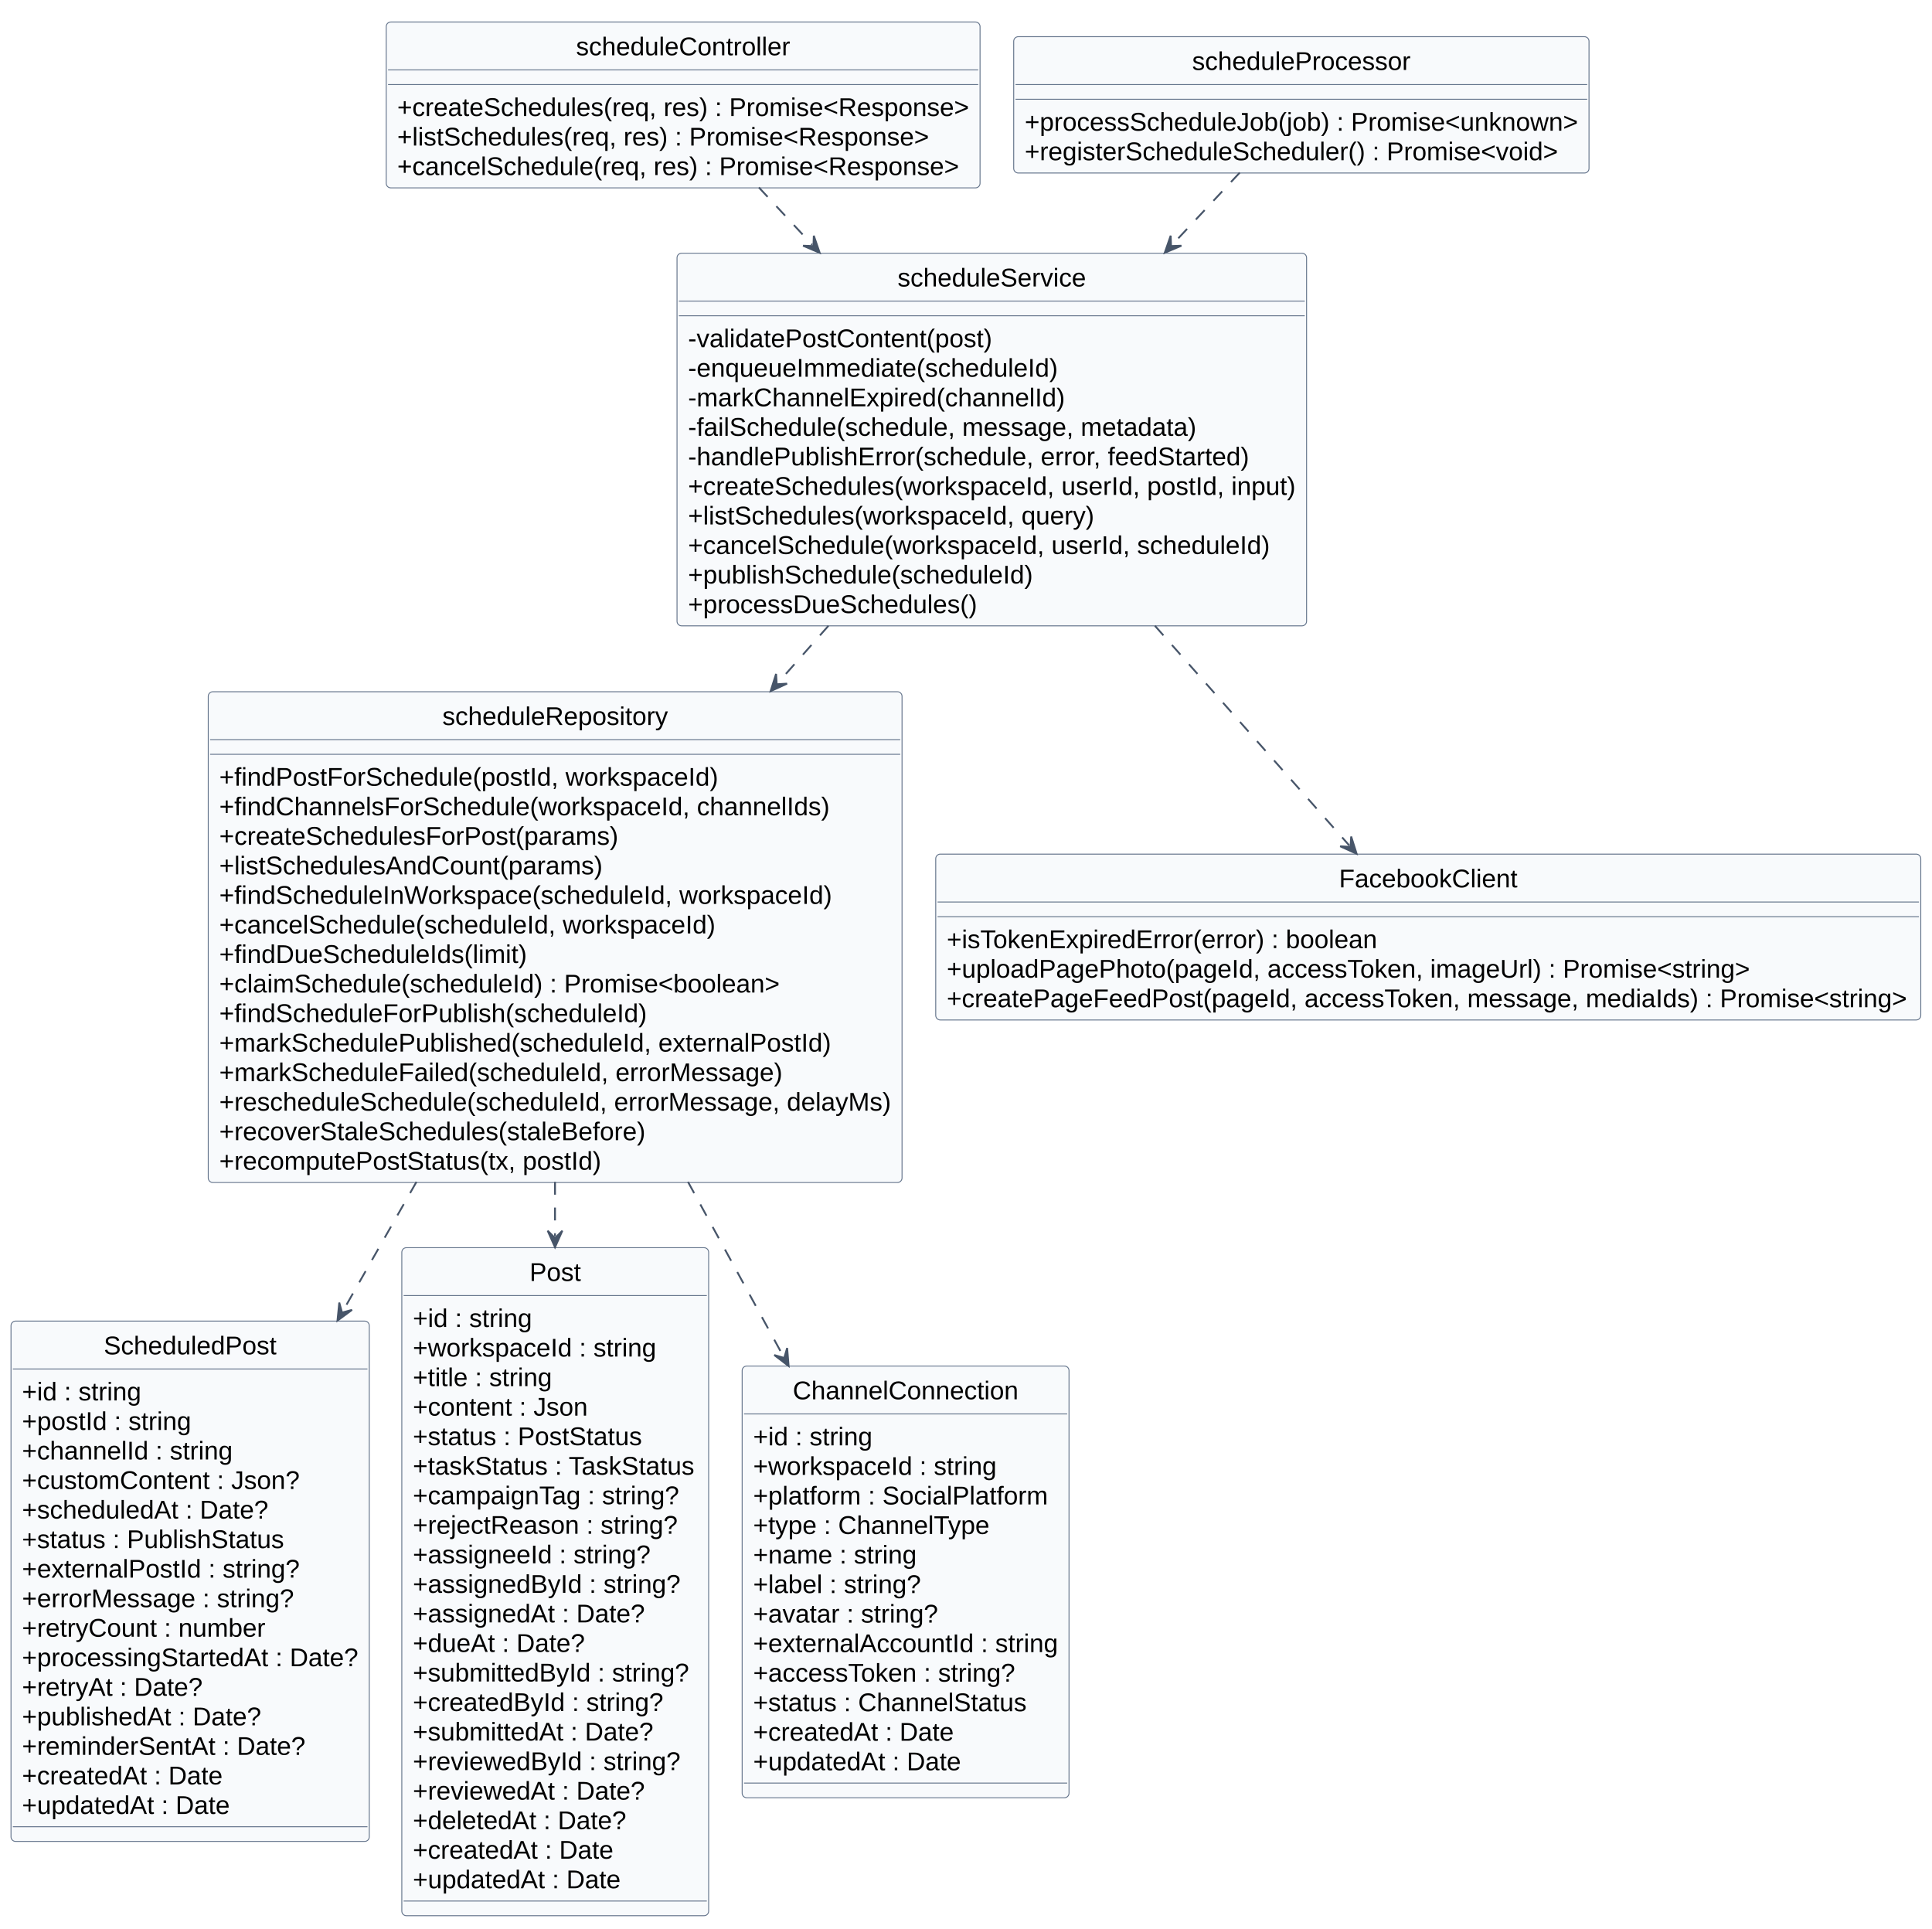
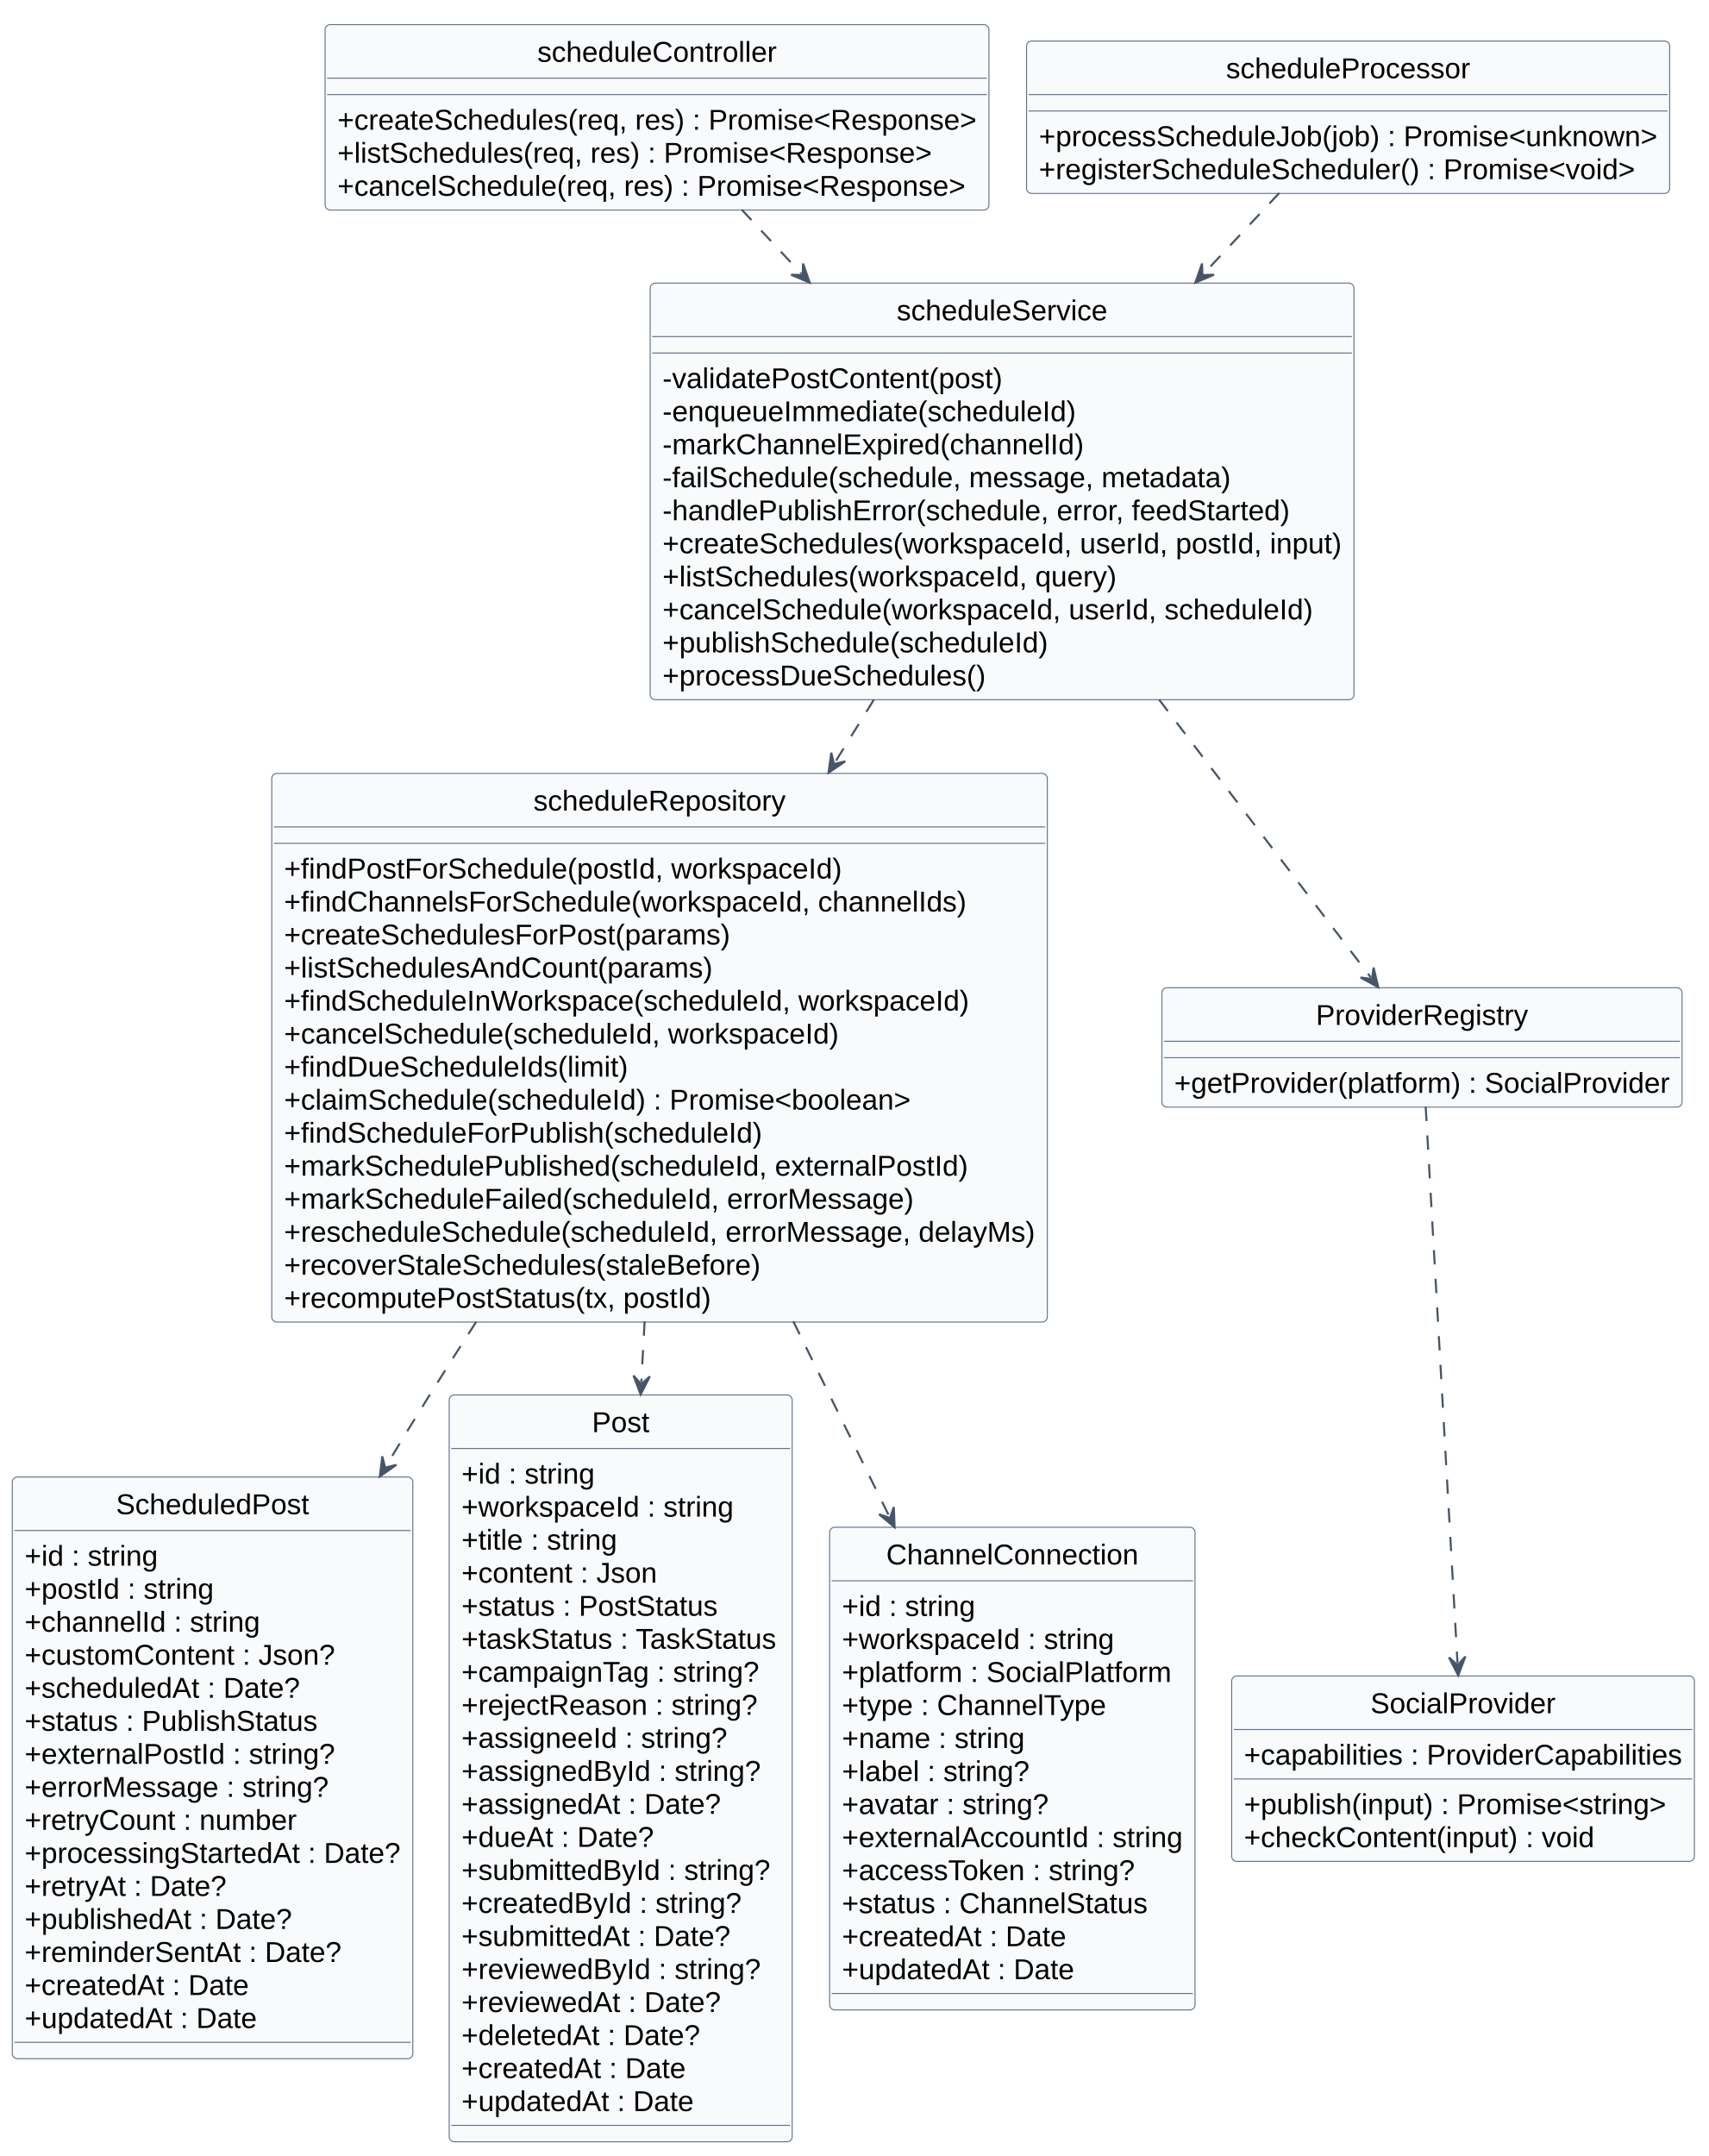
- <svg xmlns="http://www.w3.org/2000/svg" contentStyleType="text/css" height="1051px" preserveAspectRatio="none" style="width:1053px;height:1051px;background:#FFFFFF;" version="1.1" viewBox="0 0 1053 1051" width="1053px" zoomAndPan="magnify">
+ <svg xmlns="http://www.w3.org/2000/svg" contentStyleType="text/css" data-diagram-type="CLASS" height="1051px" preserveAspectRatio="none" style="width:833px;height:1051px;background:#FFFFFF;" version="1.1" viewBox="0 0 833 1051" width="833px" zoomAndPan="magnify">
  <defs />
  <g>
-     <g id="elem_ScheduledPost">
-       <rect codeLine="17" fill="#F8FAFC" height="283.578" id="ScheduledPost" rx="2.5" ry="2.5" style="stroke:#64748B;stroke-width:0.5;" width="195.272" x="6" y="720" />
+     <g class="entity" data-entity="ScheduledPost" data-source-line="17" data-uid="ent0002" id="entity_ScheduledPost">
+       <rect fill="#F8FAFC" height="283.578" rx="2.5" ry="2.5" style="stroke:#64748B;stroke-width:0.5;" width="195.272" x="6" y="720" />
      <text fill="#000000" font-family="Arial" font-size="14" lengthAdjust="spacing" textLength="94.179" x="56.546" y="738.132">ScheduledPost</text>
      <line style="stroke:#64748B;stroke-width:0.5;" x1="7" x2="200.272" y1="746.099" y2="746.099" />
      <text fill="#000000" font-family="Arial" font-size="14" lengthAdjust="spacing" textLength="64.976" x="12" y="763.231">+id : string</text>
      <text fill="#000000" font-family="Arial" font-size="14" lengthAdjust="spacing" textLength="92.217" x="12" y="779.329">+postId : string</text>
      <text fill="#000000" font-family="Arial" font-size="14" lengthAdjust="spacing" textLength="114.796" x="12" y="795.428">+channelId : string</text>
      <text fill="#000000" font-family="Arial" font-size="14" lengthAdjust="spacing" textLength="151.361" x="12" y="811.526">+customContent : Json?</text>
      <text fill="#000000" font-family="Arial" font-size="14" lengthAdjust="spacing" textLength="134.258" x="12" y="827.625">+scheduledAt : Date?</text>
      <text fill="#000000" font-family="Arial" font-size="14" lengthAdjust="spacing" textLength="142.803" x="12" y="843.724">+status : PublishStatus</text>
      <text fill="#000000" font-family="Arial" font-size="14" lengthAdjust="spacing" textLength="151.361" x="12" y="859.822">+externalPostId : string?</text>
      <text fill="#000000" font-family="Arial" font-size="14" lengthAdjust="spacing" textLength="148.231" x="12" y="875.921">+errorMessage : string?</text>
      <text fill="#000000" font-family="Arial" font-size="14" lengthAdjust="spacing" textLength="132.672" x="12" y="892.019">+retryCount : number</text>
      <text fill="#000000" font-family="Arial" font-size="14" lengthAdjust="spacing" textLength="183.272" x="12" y="908.118">+processingStartedAt : Date?</text>
      <text fill="#000000" font-family="Arial" font-size="14" lengthAdjust="spacing" textLength="98.431" x="12" y="924.217">+retryAt : Date?</text>
      <text fill="#000000" font-family="Arial" font-size="14" lengthAdjust="spacing" textLength="130.368" x="12" y="940.315">+publishedAt : Date?</text>
      <text fill="#000000" font-family="Arial" font-size="14" lengthAdjust="spacing" textLength="154.472" x="12" y="956.414">+reminderSentAt : Date?</text>
      <text fill="#000000" font-family="Arial" font-size="14" lengthAdjust="spacing" textLength="109.341" x="12" y="972.513">+createdAt : Date</text>
      <text fill="#000000" font-family="Arial" font-size="14" lengthAdjust="spacing" textLength="113.251" x="12" y="988.611">+updatedAt : Date</text>
      <line style="stroke:#64748B;stroke-width:0.5;" x1="7" x2="200.272" y1="995.578" y2="995.578" />
    </g>
-     <g id="elem_Post">
-       <rect codeLine="35" fill="#F8FAFC" height="364.071" id="Post" rx="2.5" ry="2.5" style="stroke:#64748B;stroke-width:0.5;" width="167.237" x="219" y="680" />
+     <g class="entity" data-entity="Post" data-source-line="35" data-uid="ent0003" id="entity_Post">
+       <rect fill="#F8FAFC" height="364.071" rx="2.5" ry="2.5" style="stroke:#64748B;stroke-width:0.5;" width="167.237" x="219" y="680" />
      <text fill="#000000" font-family="Arial" font-size="14" lengthAdjust="spacing" textLength="28.014" x="288.612" y="698.132">Post</text>
      <line style="stroke:#64748B;stroke-width:0.5;" x1="220" x2="385.237" y1="706.099" y2="706.099" />
      <text fill="#000000" font-family="Arial" font-size="14" lengthAdjust="spacing" textLength="64.976" x="225" y="723.231">+id : string</text>
      <text fill="#000000" font-family="Arial" font-size="14" lengthAdjust="spacing" textLength="132.672" x="225" y="739.329">+workspaceId : string</text>
      <text fill="#000000" font-family="Arial" font-size="14" lengthAdjust="spacing" textLength="75.865" x="225" y="755.428">+title : string</text>
      <text fill="#000000" font-family="Arial" font-size="14" lengthAdjust="spacing" textLength="95.341" x="225" y="771.526">+content : Json</text>
      <text fill="#000000" font-family="Arial" font-size="14" lengthAdjust="spacing" textLength="124.899" x="225" y="787.625">+status : PostStatus</text>
      <text fill="#000000" font-family="Arial" font-size="14" lengthAdjust="spacing" textLength="155.237" x="225" y="803.724">+taskStatus : TaskStatus</text>
      <text fill="#000000" font-family="Arial" font-size="14" lengthAdjust="spacing" textLength="146.692" x="225" y="819.822">+campaignTag : string?</text>
      <text fill="#000000" font-family="Arial" font-size="14" lengthAdjust="spacing" textLength="144.355" x="225" y="835.921">+rejectReason : string?</text>
      <text fill="#000000" font-family="Arial" font-size="14" lengthAdjust="spacing" textLength="129.582" x="225" y="852.019">+assigneeId : string?</text>
      <text fill="#000000" font-family="Arial" font-size="14" lengthAdjust="spacing" textLength="145.92" x="225" y="868.118">+assignedById : string?</text>
      <text fill="#000000" font-family="Arial" font-size="14" lengthAdjust="spacing" textLength="126.472" x="225" y="884.217">+assignedAt : Date?</text>
      <text fill="#000000" font-family="Arial" font-size="14" lengthAdjust="spacing" textLength="93.789" x="225" y="900.315">+dueAt : Date?</text>
      <text fill="#000000" font-family="Arial" font-size="14" lengthAdjust="spacing" textLength="150.575" x="225" y="916.414">+submittedById : string?</text>
      <text fill="#000000" font-family="Arial" font-size="14" lengthAdjust="spacing" textLength="136.575" x="225" y="932.513">+createdById : string?</text>
      <text fill="#000000" font-family="Arial" font-size="14" lengthAdjust="spacing" textLength="131.127" x="225" y="948.611">+submittedAt : Date?</text>
      <text fill="#000000" font-family="Arial" font-size="14" lengthAdjust="spacing" textLength="145.906" x="225" y="964.71">+reviewedById : string?</text>
      <text fill="#000000" font-family="Arial" font-size="14" lengthAdjust="spacing" textLength="126.458" x="225" y="980.809">+reviewedAt : Date?</text>
      <text fill="#000000" font-family="Arial" font-size="14" lengthAdjust="spacing" textLength="116.361" x="225" y="996.907">+deletedAt : Date?</text>
      <text fill="#000000" font-family="Arial" font-size="14" lengthAdjust="spacing" textLength="109.341" x="225" y="1013.006">+createdAt : Date</text>
      <text fill="#000000" font-family="Arial" font-size="14" lengthAdjust="spacing" textLength="113.251" x="225" y="1029.104">+updatedAt : Date</text>
      <line style="stroke:#64748B;stroke-width:0.5;" x1="220" x2="385.237" y1="1036.071" y2="1036.071" />
    </g>
-     <g id="elem_ChannelConnection">
-       <rect codeLine="58" fill="#F8FAFC" height="235.282" id="ChannelConnection" rx="2.5" ry="2.5" style="stroke:#64748B;stroke-width:0.5;" width="178.148" x="404.5" y="744.5" />
+     <g class="entity" data-entity="ChannelConnection" data-source-line="58" data-uid="ent0004" id="entity_ChannelConnection">
+       <rect fill="#F8FAFC" height="235.282" rx="2.5" ry="2.5" style="stroke:#64748B;stroke-width:0.5;" width="178.148" x="404.5" y="744.5" />
      <text fill="#000000" font-family="Arial" font-size="14" lengthAdjust="spacing" textLength="122.978" x="432.084" y="762.632">ChannelConnection</text>
      <line style="stroke:#64748B;stroke-width:0.5;" x1="405.5" x2="581.648" y1="770.599" y2="770.599" />
      <text fill="#000000" font-family="Arial" font-size="14" lengthAdjust="spacing" textLength="64.976" x="410.5" y="787.731">+id : string</text>
      <text fill="#000000" font-family="Arial" font-size="14" lengthAdjust="spacing" textLength="132.672" x="410.5" y="803.829">+workspaceId : string</text>
      <text fill="#000000" font-family="Arial" font-size="14" lengthAdjust="spacing" textLength="160.672" x="410.5" y="819.928">+platform : SocialPlatform</text>
      <text fill="#000000" font-family="Arial" font-size="14" lengthAdjust="spacing" textLength="129.582" x="410.5" y="836.026">+type : ChannelType</text>
      <text fill="#000000" font-family="Arial" font-size="14" lengthAdjust="spacing" textLength="89.1" x="410.5" y="852.125">+name : string</text>
      <text fill="#000000" font-family="Arial" font-size="14" lengthAdjust="spacing" textLength="91.444" x="410.5" y="868.224">+label : string?</text>
      <text fill="#000000" font-family="Arial" font-size="14" lengthAdjust="spacing" textLength="100.775" x="410.5" y="884.322">+avatar : string?</text>
      <text fill="#000000" font-family="Arial" font-size="14" lengthAdjust="spacing" textLength="166.148" x="410.5" y="900.421">+externalAccountId : string</text>
      <text fill="#000000" font-family="Arial" font-size="14" lengthAdjust="spacing" textLength="144.348" x="410.5" y="916.519">+accessToken : string?</text>
      <text fill="#000000" font-family="Arial" font-size="14" lengthAdjust="spacing" textLength="149.037" x="410.5" y="932.618">+status : ChannelStatus</text>
      <text fill="#000000" font-family="Arial" font-size="14" lengthAdjust="spacing" textLength="109.341" x="410.5" y="948.717">+createdAt : Date</text>
      <text fill="#000000" font-family="Arial" font-size="14" lengthAdjust="spacing" textLength="113.251" x="410.5" y="964.815">+updatedAt : Date</text>
      <line style="stroke:#64748B;stroke-width:0.5;" x1="405.5" x2="581.648" y1="971.782" y2="971.782" />
    </g>
-     <g id="elem_scheduleController">
-       <rect codeLine="73" fill="#F8FAFC" height="90.394" id="scheduleController" rx="2.5" ry="2.5" style="stroke:#64748B;stroke-width:0.5;" width="323.657" x="210.5" y="12" />
-       <text fill="#000000" font-family="Arial" font-size="14" lengthAdjust="spacing" textLength="116.731" x="313.963" y="30.132">scheduleController</text>
-       <line style="stroke:#64748B;stroke-width:0.5;" x1="211.5" x2="533.157" y1="38.099" y2="38.099" />
-       <line style="stroke:#64748B;stroke-width:0.5;" x1="211.5" x2="533.157" y1="46.099" y2="46.099" />
-       <text fill="#000000" font-family="Arial" font-size="14" lengthAdjust="spacing" textLength="311.657" x="216.5" y="63.23">+createSchedules(req, res) : Promise&lt;Response&gt;</text>
-       <text fill="#000000" font-family="Arial" font-size="14" lengthAdjust="spacing" textLength="289.857" x="216.5" y="79.329">+listSchedules(req, res) : Promise&lt;Response&gt;</text>
-       <text fill="#000000" font-family="Arial" font-size="14" lengthAdjust="spacing" textLength="306.216" x="216.5" y="95.428">+cancelSchedule(req, res) : Promise&lt;Response&gt;</text>
+     <g class="entity" data-entity="scheduleController" data-source-line="73" data-uid="ent0005" id="entity_scheduleController">
+       <rect fill="#F8FAFC" height="90.394" rx="2.5" ry="2.5" style="stroke:#64748B;stroke-width:0.5;" width="323.657" x="158.5" y="12" />
+       <text fill="#000000" font-family="Arial" font-size="14" lengthAdjust="spacing" textLength="116.731" x="261.963" y="30.132">scheduleController</text>
+       <line style="stroke:#64748B;stroke-width:0.5;" x1="159.5" x2="481.157" y1="38.099" y2="38.099" />
+       <line style="stroke:#64748B;stroke-width:0.5;" x1="159.5" x2="481.157" y1="46.099" y2="46.099" />
+       <text fill="#000000" font-family="Arial" font-size="14" lengthAdjust="spacing" textLength="311.657" x="164.5" y="63.23">+createSchedules(req, res) : Promise&lt;Response&gt;</text>
+       <text fill="#000000" font-family="Arial" font-size="14" lengthAdjust="spacing" textLength="289.857" x="164.5" y="79.329">+listSchedules(req, res) : Promise&lt;Response&gt;</text>
+       <text fill="#000000" font-family="Arial" font-size="14" lengthAdjust="spacing" textLength="306.216" x="164.5" y="95.428">+cancelSchedule(req, res) : Promise&lt;Response&gt;</text>
    </g>
-     <g id="elem_scheduleService">
-       <rect codeLine="79" fill="#F8FAFC" height="203.085" id="scheduleService" rx="2.5" ry="2.5" style="stroke:#64748B;stroke-width:0.5;" width="343.126" x="369" y="138" />
-       <text fill="#000000" font-family="Arial" font-size="14" lengthAdjust="spacing" textLength="102.724" x="489.201" y="156.132">scheduleService</text>
-       <line style="stroke:#64748B;stroke-width:0.5;" x1="370" x2="711.126" y1="164.099" y2="164.099" />
-       <line style="stroke:#64748B;stroke-width:0.5;" x1="370" x2="711.126" y1="172.099" y2="172.099" />
-       <text fill="#000000" font-family="Arial" font-size="14" lengthAdjust="spacing" textLength="165.751" x="375" y="189.231">-validatePostContent(post)</text>
-       <text fill="#000000" font-family="Arial" font-size="14" lengthAdjust="spacing" textLength="201.565" x="375" y="205.329">-enqueueImmediate(scheduleId)</text>
-       <text fill="#000000" font-family="Arial" font-size="14" lengthAdjust="spacing" textLength="205.434" x="375" y="221.428">-markChannelExpired(channelId)</text>
-       <text fill="#000000" font-family="Arial" font-size="14" lengthAdjust="spacing" textLength="277.04" x="375" y="237.526">-failSchedule(schedule, message, metadata)</text>
-       <text fill="#000000" font-family="Arial" font-size="14" lengthAdjust="spacing" textLength="306.599" x="375" y="253.625">-handlePublishError(schedule, error, feedStarted)</text>
-       <text fill="#000000" font-family="Arial" font-size="14" lengthAdjust="spacing" textLength="331.126" x="375" y="269.724">+createSchedules(workspaceId, userId, postId, input)</text>
-       <text fill="#000000" font-family="Arial" font-size="14" lengthAdjust="spacing" textLength="221.382" x="375" y="285.822">+listSchedules(workspaceId, query)</text>
-       <text fill="#000000" font-family="Arial" font-size="14" lengthAdjust="spacing" textLength="317.126" x="375" y="301.921">+cancelSchedule(workspaceId, userId, scheduleId)</text>
-       <text fill="#000000" font-family="Arial" font-size="14" lengthAdjust="spacing" textLength="187.961" x="375" y="318.019">+publishSchedule(scheduleId)</text>
-       <text fill="#000000" font-family="Arial" font-size="14" lengthAdjust="spacing" textLength="157.582" x="375" y="334.118">+processDueSchedules()</text>
+     <g class="entity" data-entity="scheduleService" data-source-line="79" data-uid="ent0006" id="entity_scheduleService">
+       <rect fill="#F8FAFC" height="203.085" rx="2.5" ry="2.5" style="stroke:#64748B;stroke-width:0.5;" width="343.126" x="317" y="138" />
+       <text fill="#000000" font-family="Arial" font-size="14" lengthAdjust="spacing" textLength="102.724" x="437.201" y="156.132">scheduleService</text>
+       <line style="stroke:#64748B;stroke-width:0.5;" x1="318" x2="659.126" y1="164.099" y2="164.099" />
+       <line style="stroke:#64748B;stroke-width:0.5;" x1="318" x2="659.126" y1="172.099" y2="172.099" />
+       <text fill="#000000" font-family="Arial" font-size="14" lengthAdjust="spacing" textLength="165.751" x="323" y="189.231">-validatePostContent(post)</text>
+       <text fill="#000000" font-family="Arial" font-size="14" lengthAdjust="spacing" textLength="201.565" x="323" y="205.329">-enqueueImmediate(scheduleId)</text>
+       <text fill="#000000" font-family="Arial" font-size="14" lengthAdjust="spacing" textLength="205.434" x="323" y="221.428">-markChannelExpired(channelId)</text>
+       <text fill="#000000" font-family="Arial" font-size="14" lengthAdjust="spacing" textLength="277.04" x="323" y="237.526">-failSchedule(schedule, message, metadata)</text>
+       <text fill="#000000" font-family="Arial" font-size="14" lengthAdjust="spacing" textLength="306.599" x="323" y="253.625">-handlePublishError(schedule, error, feedStarted)</text>
+       <text fill="#000000" font-family="Arial" font-size="14" lengthAdjust="spacing" textLength="331.126" x="323" y="269.724">+createSchedules(workspaceId, userId, postId, input)</text>
+       <text fill="#000000" font-family="Arial" font-size="14" lengthAdjust="spacing" textLength="221.382" x="323" y="285.822">+listSchedules(workspaceId, query)</text>
+       <text fill="#000000" font-family="Arial" font-size="14" lengthAdjust="spacing" textLength="317.126" x="323" y="301.921">+cancelSchedule(workspaceId, userId, scheduleId)</text>
+       <text fill="#000000" font-family="Arial" font-size="14" lengthAdjust="spacing" textLength="187.961" x="323" y="318.019">+publishSchedule(scheduleId)</text>
+       <text fill="#000000" font-family="Arial" font-size="14" lengthAdjust="spacing" textLength="157.582" x="323" y="334.118">+processDueSchedules()</text>
    </g>
-     <g id="elem_scheduleRepository">
-       <rect codeLine="92" fill="#F8FAFC" height="267.479" id="scheduleRepository" rx="2.5" ry="2.5" style="stroke:#64748B;stroke-width:0.5;" width="378.14" x="113.5" y="377" />
-       <text fill="#000000" font-family="Arial" font-size="14" lengthAdjust="spacing" textLength="122.958" x="241.091" y="395.132">scheduleRepository</text>
-       <line style="stroke:#64748B;stroke-width:0.5;" x1="114.5" x2="490.64" y1="403.099" y2="403.099" />
-       <line style="stroke:#64748B;stroke-width:0.5;" x1="114.5" x2="490.64" y1="411.099" y2="411.099" />
-       <text fill="#000000" font-family="Arial" font-size="14" lengthAdjust="spacing" textLength="271.975" x="119.5" y="428.231">+findPostForSchedule(postId, workspaceId)</text>
-       <text fill="#000000" font-family="Arial" font-size="14" lengthAdjust="spacing" textLength="332.691" x="119.5" y="444.329">+findChannelsForSchedule(workspaceId, channelIds)</text>
-       <text fill="#000000" font-family="Arial" font-size="14" lengthAdjust="spacing" textLength="217.485" x="119.5" y="460.428">+createSchedulesForPost(params)</text>
-       <text fill="#000000" font-family="Arial" font-size="14" lengthAdjust="spacing" textLength="208.94" x="119.5" y="476.526">+listSchedulesAndCount(params)</text>
-       <text fill="#000000" font-family="Arial" font-size="14" lengthAdjust="spacing" textLength="334.236" x="119.5" y="492.625">+findScheduleInWorkspace(scheduleId, workspaceId)</text>
-       <text fill="#000000" font-family="Arial" font-size="14" lengthAdjust="spacing" textLength="270.437" x="119.5" y="508.724">+cancelSchedule(scheduleId, workspaceId)</text>
-       <text fill="#000000" font-family="Arial" font-size="14" lengthAdjust="spacing" textLength="167.692" x="119.5" y="524.822">+findDueScheduleIds(limit)</text>
-       <text fill="#000000" font-family="Arial" font-size="14" lengthAdjust="spacing" textLength="305.457" x="119.5" y="540.921">+claimSchedule(scheduleId) : Promise&lt;boolean&gt;</text>
-       <text fill="#000000" font-family="Arial" font-size="14" lengthAdjust="spacing" textLength="233.085" x="119.5" y="557.019">+findScheduleForPublish(scheduleId)</text>
-       <text fill="#000000" font-family="Arial" font-size="14" lengthAdjust="spacing" textLength="333.471" x="119.5" y="573.118">+markSchedulePublished(scheduleId, externalPostId)</text>
-       <text fill="#000000" font-family="Arial" font-size="14" lengthAdjust="spacing" textLength="306.981" x="119.5" y="589.217">+markScheduleFailed(scheduleId, errorMessage)</text>
-       <text fill="#000000" font-family="Arial" font-size="14" lengthAdjust="spacing" textLength="366.14" x="119.5" y="605.315">+rescheduleSchedule(scheduleId, errorMessage, delayMs)</text>
-       <text fill="#000000" font-family="Arial" font-size="14" lengthAdjust="spacing" textLength="232.292" x="119.5" y="621.414">+recoverStaleSchedules(staleBefore)</text>
-       <text fill="#000000" font-family="Arial" font-size="14" lengthAdjust="spacing" textLength="208.154" x="119.5" y="637.513">+recomputePostStatus(tx, postId)</text>
+     <g class="entity" data-entity="scheduleRepository" data-source-line="92" data-uid="ent0007" id="entity_scheduleRepository">
+       <rect fill="#F8FAFC" height="267.479" rx="2.5" ry="2.5" style="stroke:#64748B;stroke-width:0.5;" width="378.14" x="132.5" y="377" />
+       <text fill="#000000" font-family="Arial" font-size="14" lengthAdjust="spacing" textLength="122.958" x="260.091" y="395.132">scheduleRepository</text>
+       <line style="stroke:#64748B;stroke-width:0.5;" x1="133.5" x2="509.64" y1="403.099" y2="403.099" />
+       <line style="stroke:#64748B;stroke-width:0.5;" x1="133.5" x2="509.64" y1="411.099" y2="411.099" />
+       <text fill="#000000" font-family="Arial" font-size="14" lengthAdjust="spacing" textLength="271.975" x="138.5" y="428.231">+findPostForSchedule(postId, workspaceId)</text>
+       <text fill="#000000" font-family="Arial" font-size="14" lengthAdjust="spacing" textLength="332.691" x="138.5" y="444.329">+findChannelsForSchedule(workspaceId, channelIds)</text>
+       <text fill="#000000" font-family="Arial" font-size="14" lengthAdjust="spacing" textLength="217.485" x="138.5" y="460.428">+createSchedulesForPost(params)</text>
+       <text fill="#000000" font-family="Arial" font-size="14" lengthAdjust="spacing" textLength="208.94" x="138.5" y="476.526">+listSchedulesAndCount(params)</text>
+       <text fill="#000000" font-family="Arial" font-size="14" lengthAdjust="spacing" textLength="334.236" x="138.5" y="492.625">+findScheduleInWorkspace(scheduleId, workspaceId)</text>
+       <text fill="#000000" font-family="Arial" font-size="14" lengthAdjust="spacing" textLength="270.437" x="138.5" y="508.724">+cancelSchedule(scheduleId, workspaceId)</text>
+       <text fill="#000000" font-family="Arial" font-size="14" lengthAdjust="spacing" textLength="167.692" x="138.5" y="524.822">+findDueScheduleIds(limit)</text>
+       <text fill="#000000" font-family="Arial" font-size="14" lengthAdjust="spacing" textLength="305.457" x="138.5" y="540.921">+claimSchedule(scheduleId) : Promise&lt;boolean&gt;</text>
+       <text fill="#000000" font-family="Arial" font-size="14" lengthAdjust="spacing" textLength="233.085" x="138.5" y="557.019">+findScheduleForPublish(scheduleId)</text>
+       <text fill="#000000" font-family="Arial" font-size="14" lengthAdjust="spacing" textLength="333.471" x="138.5" y="573.118">+markSchedulePublished(scheduleId, externalPostId)</text>
+       <text fill="#000000" font-family="Arial" font-size="14" lengthAdjust="spacing" textLength="306.981" x="138.5" y="589.217">+markScheduleFailed(scheduleId, errorMessage)</text>
+       <text fill="#000000" font-family="Arial" font-size="14" lengthAdjust="spacing" textLength="366.14" x="138.5" y="605.315">+rescheduleSchedule(scheduleId, errorMessage, delayMs)</text>
+       <text fill="#000000" font-family="Arial" font-size="14" lengthAdjust="spacing" textLength="232.292" x="138.5" y="621.414">+recoverStaleSchedules(staleBefore)</text>
+       <text fill="#000000" font-family="Arial" font-size="14" lengthAdjust="spacing" textLength="208.154" x="138.5" y="637.513">+recomputePostStatus(tx, postId)</text>
    </g>
-     <g id="elem_scheduleProcessor">
-       <rect codeLine="109" fill="#F8FAFC" height="74.296" id="scheduleProcessor" rx="2.5" ry="2.5" style="stroke:#64748B;stroke-width:0.5;" width="313.56" x="552.5" y="20" />
-       <text fill="#000000" font-family="Arial" font-size="14" lengthAdjust="spacing" textLength="119.061" x="649.75" y="38.132">scheduleProcessor</text>
-       <line style="stroke:#64748B;stroke-width:0.5;" x1="553.5" x2="865.061" y1="46.099" y2="46.099" />
-       <line style="stroke:#64748B;stroke-width:0.5;" x1="553.5" x2="865.061" y1="54.099" y2="54.099" />
-       <text fill="#000000" font-family="Arial" font-size="14" lengthAdjust="spacing" textLength="301.56" x="558.5" y="71.231">+processScheduleJob(job) : Promise&lt;unknown&gt;</text>
-       <text fill="#000000" font-family="Arial" font-size="14" lengthAdjust="spacing" textLength="290.65" x="558.5" y="87.329">+registerScheduleScheduler() : Promise&lt;void&gt;</text>
+     <g class="entity" data-entity="scheduleProcessor" data-source-line="109" data-uid="ent0008" id="entity_scheduleProcessor">
+       <rect fill="#F8FAFC" height="74.296" rx="2.5" ry="2.5" style="stroke:#64748B;stroke-width:0.5;" width="313.56" x="500.5" y="20" />
+       <text fill="#000000" font-family="Arial" font-size="14" lengthAdjust="spacing" textLength="119.061" x="597.75" y="38.132">scheduleProcessor</text>
+       <line style="stroke:#64748B;stroke-width:0.5;" x1="501.5" x2="813.061" y1="46.099" y2="46.099" />
+       <line style="stroke:#64748B;stroke-width:0.5;" x1="501.5" x2="813.061" y1="54.099" y2="54.099" />
+       <text fill="#000000" font-family="Arial" font-size="14" lengthAdjust="spacing" textLength="301.56" x="506.5" y="71.231">+processScheduleJob(job) : Promise&lt;unknown&gt;</text>
+       <text fill="#000000" font-family="Arial" font-size="14" lengthAdjust="spacing" textLength="290.65" x="506.5" y="87.329">+registerScheduleScheduler() : Promise&lt;void&gt;</text>
    </g>
-     <g id="elem_facebookClient">
-       <rect codeLine="114" fill="#F8FAFC" height="90.394" id="facebookClient" rx="2.5" ry="2.5" style="stroke:#64748B;stroke-width:0.5;" width="536.884" x="510" y="465.5" />
-       <text fill="#000000" font-family="Arial" font-size="14" lengthAdjust="spacing" textLength="97.275" x="729.804" y="483.632">FacebookClient</text>
-       <line style="stroke:#64748B;stroke-width:0.5;" x1="511" x2="1045.884" y1="491.599" y2="491.599" />
-       <line style="stroke:#64748B;stroke-width:0.5;" x1="511" x2="1045.884" y1="499.599" y2="499.599" />
-       <text fill="#000000" font-family="Arial" font-size="14" lengthAdjust="spacing" textLength="236.154" x="516" y="516.731">+isTokenExpiredError(error) : boolean</text>
-       <text fill="#000000" font-family="Arial" font-size="14" lengthAdjust="spacing" textLength="439.298" x="516" y="532.829">+uploadPagePhoto(pageId, accessToken, imageUrl) : Promise&lt;string&gt;</text>
-       <text fill="#000000" font-family="Arial" font-size="14" lengthAdjust="spacing" textLength="524.884" x="516" y="548.928">+createPageFeedPost(pageId, accessToken, message, mediaIds) : Promise&lt;string&gt;</text>
+     <g class="entity" data-entity="providerRegistry" data-source-line="114" data-uid="ent0009" id="entity_providerRegistry">
+       <rect fill="#F8FAFC" height="58.197" rx="2.5" ry="2.5" style="stroke:#64748B;stroke-width:0.5;" width="253.596" x="566.5" y="481.5" />
+       <text fill="#000000" font-family="Arial" font-size="14" lengthAdjust="spacing" textLength="103.476" x="641.56" y="499.632">ProviderRegistry</text>
+       <line style="stroke:#64748B;stroke-width:0.5;" x1="567.5" x2="819.096" y1="507.599" y2="507.599" />
+       <line style="stroke:#64748B;stroke-width:0.5;" x1="567.5" x2="819.096" y1="515.599" y2="515.599" />
+       <text fill="#000000" font-family="Arial" font-size="14" lengthAdjust="spacing" textLength="241.596" x="572.5" y="532.731">+getProvider(platform) : SocialProvider</text>
    </g>
-     <polygon fill="#475569" points="446.756,137.781,443.552,128.467,443.349,134.121,437.696,133.918,446.756,137.781" style="stroke:#475569;stroke-width:1.0;" />
-     <path d="M413.597,102.155 C423.797,113.114 431.063,120.92 442.668,133.389 " fill="none" style="stroke:#475569;stroke-width:1.0;stroke-dasharray:7.0,7.0;" />
-     <polygon fill="#475569" points="420.017,376.676,428.976,372.586,423.33,372.932,422.985,367.285,420.017,376.676" style="stroke:#475569;stroke-width:1.0;" />
-     <path d="M451.539,341.048 C441.241,352.688 434.597,360.197 423.993,372.183 " fill="none" style="stroke:#475569;stroke-width:1.0;stroke-dasharray:7.0,7.0;" />
-     <polygon fill="#475569" points="739.404,465.311,736.436,455.92,736.091,461.567,730.444,461.221,739.404,465.311" style="stroke:#475569;stroke-width:1.0;" />
-     <path d="M629.461,341.048 C667.354,383.877 705.62,427.127 735.428,460.818 " fill="none" style="stroke:#475569;stroke-width:1.0;stroke-dasharray:7.0,7.0;" />
-     <polygon fill="#475569" points="634.827,137.754,643.899,133.918,638.245,134.104,638.059,128.45,634.827,137.754" style="stroke:#475569;stroke-width:1.0;" />
-     <path d="M675.707,94.093 C663.666,106.953 653.546,117.761 638.928,133.374 " fill="none" style="stroke:#475569;stroke-width:1.0;stroke-dasharray:7.0,7.0;" />
-     <polygon fill="#475569" points="183.939,719.726,191.868,713.885,186.413,715.381,184.916,709.926,183.939,719.726" style="stroke:#475569;stroke-width:1.0;" />
-     <path d="M226.983,644.129 C212.909,668.847 201.123,689.546 186.908,714.513 " fill="none" style="stroke:#475569;stroke-width:1.0;stroke-dasharray:7.0,7.0;" />
-     <polygon fill="#475569" points="302.5,679.753,306.5,670.753,302.5,674.753,298.5,670.753,302.5,679.753" style="stroke:#475569;stroke-width:1.0;" />
-     <path d="M302.5,644.129 C302.5,655.812 302.5,661.762 302.5,673.753 " fill="none" style="stroke:#475569;stroke-width:1.0;stroke-dasharray:7.0,7.0;" />
-     <polygon fill="#475569" points="429.826,744.486,429.02,734.67,427.428,740.098,422,738.506,429.826,744.486" style="stroke:#475569;stroke-width:1.0;" />
-     <path d="M374.981,644.129 C393.027,677.151 409.362,707.041 426.948,739.221 " fill="none" style="stroke:#475569;stroke-width:1.0;stroke-dasharray:7.0,7.0;" />
+     <g class="entity" data-entity="socialProvider" data-source-line="118" data-uid="ent0010" id="entity_socialProvider">
+       <rect fill="#F8FAFC" height="90.394" rx="2.5" ry="2.5" style="stroke:#64748B;stroke-width:0.5;" width="225.609" x="600.5" y="817" />
+       <text fill="#000000" font-family="Arial" font-size="14" lengthAdjust="spacing" textLength="90.262" x="668.174" y="835.132">SocialProvider</text>
+       <line style="stroke:#64748B;stroke-width:0.5;" x1="601.5" x2="825.109" y1="843.099" y2="843.099" />
+       <text fill="#000000" font-family="Arial" font-size="14" lengthAdjust="spacing" textLength="213.609" x="606.5" y="860.231">+capabilities : ProviderCapabilities</text>
+       <line style="stroke:#64748B;stroke-width:0.5;" x1="601.5" x2="825.109" y1="867.197" y2="867.197" />
+       <text fill="#000000" font-family="Arial" font-size="14" lengthAdjust="spacing" textLength="205.823" x="606.5" y="884.329">+publish(input) : Promise&lt;string&gt;</text>
+       <text fill="#000000" font-family="Arial" font-size="14" lengthAdjust="spacing" textLength="170.816" x="606.5" y="900.428">+checkContent(input) : void</text>
+     </g>
+     <g class="link" data-entity-1="scheduleController" data-entity-2="scheduleService" data-uid="lnk11" id="link_scheduleController_scheduleService">
+       <polygon fill="#475569" points="394.756,137.781,391.552,128.467,391.349,134.121,385.696,133.918,394.756,137.781" style="stroke:#475569;stroke-width:1;" />
+       <path d="M361.597,102.155 C371.797,113.114 379.063,120.92 390.668,133.389" fill="none" style="stroke:#475569;stroke-width:1;stroke-dasharray:7,7;" />
+     </g>
+     <g class="link" data-entity-1="scheduleService" data-entity-2="scheduleRepository" data-uid="lnk12" id="link_scheduleService_scheduleRepository">
+       <polygon fill="#475569" points="403.959,376.676,412.105,371.14,406.597,372.428,405.308,366.92,403.959,376.676" style="stroke:#475569;stroke-width:1;" />
+       <path d="M426.078,341.048 C418.852,352.688 414.565,359.594 407.124,371.579" fill="none" style="stroke:#475569;stroke-width:1;stroke-dasharray:7,7;" />
+     </g>
+     <g class="link" data-entity-1="scheduleService" data-entity-2="providerRegistry" data-uid="lnk13" id="link_scheduleService_providerRegistry">
+       <polygon fill="#475569" points="671.967,481.245,669.693,471.662,668.936,477.268,663.33,476.511,671.967,481.245" style="stroke:#475569;stroke-width:1;" />
+       <path d="M565.126,341.048 C603.338,391.189 643.046,443.294 668.33,476.472" fill="none" style="stroke:#475569;stroke-width:1;stroke-dasharray:7,7;" />
+     </g>
+     <g class="link" data-entity-1="providerRegistry" data-entity-2="socialProvider" data-uid="lnk14" id="link_providerRegistry_socialProvider">
+       <polygon fill="#475569" points="710.966,816.727,714.446,807.514,710.681,811.735,706.459,807.971,710.966,816.727" style="stroke:#475569;stroke-width:1;" />
+       <path d="M695.103,539.51 C698.57,600.092 706.445,737.719 710.624,810.737" fill="none" style="stroke:#475569;stroke-width:1;stroke-dasharray:7,7;" />
+     </g>
+     <g class="link" data-entity-1="scheduleProcessor" data-entity-2="scheduleService" data-uid="lnk15" id="link_scheduleProcessor_scheduleService">
+       <polygon fill="#475569" points="582.827,137.754,591.899,133.918,586.245,134.104,586.059,128.45,582.827,137.754" style="stroke:#475569;stroke-width:1;" />
+       <path d="M623.707,94.093 C611.666,106.953 601.546,117.761 586.928,133.374" fill="none" style="stroke:#475569;stroke-width:1;stroke-dasharray:7,7;" />
+     </g>
+     <g class="link" data-entity-1="scheduleRepository" data-entity-2="ScheduledPost" data-uid="lnk16" id="link_scheduleRepository_ScheduledPost">
+       <polygon fill="#475569" points="185.187,719.726,193.254,714.075,187.764,715.441,186.398,709.952,185.187,719.726" style="stroke:#475569;stroke-width:1;" />
+       <path d="M232.147,644.413 C224.401,656.39 216.756,668.38 209.5,680 C201.495,692.818 196.393,701.096 188.28,714.584" fill="none" style="stroke:#475569;stroke-width:1;stroke-dasharray:7,7;" />
+     </g>
+     <g class="link" data-entity-1="scheduleRepository" data-entity-2="Post" data-uid="lnk17" id="link_scheduleRepository_Post">
+       <polygon fill="#475569" points="312.353,679.753,316.836,670.984,312.625,674.761,308.848,670.549,312.353,679.753" style="stroke:#475569;stroke-width:1;" />
+       <path d="M314.29,644.129 C313.655,655.812 313.331,661.771 312.679,673.762" fill="none" style="stroke:#475569;stroke-width:1;stroke-dasharray:7,7;" />
+     </g>
+     <g class="link" data-entity-1="scheduleRepository" data-entity-2="ChannelConnection" data-uid="lnk18" id="link_scheduleRepository_ChannelConnection">
+       <polygon fill="#475569" points="436.16,744.486,435.775,734.645,433.952,740,428.597,738.177,436.16,744.486" style="stroke:#475569;stroke-width:1;" />
+       <path d="M386.771,644.129 C403.022,677.151 417.673,706.922 433.51,739.102" fill="none" style="stroke:#475569;stroke-width:1;stroke-dasharray:7,7;" />
+     </g>
  </g>
</svg>
